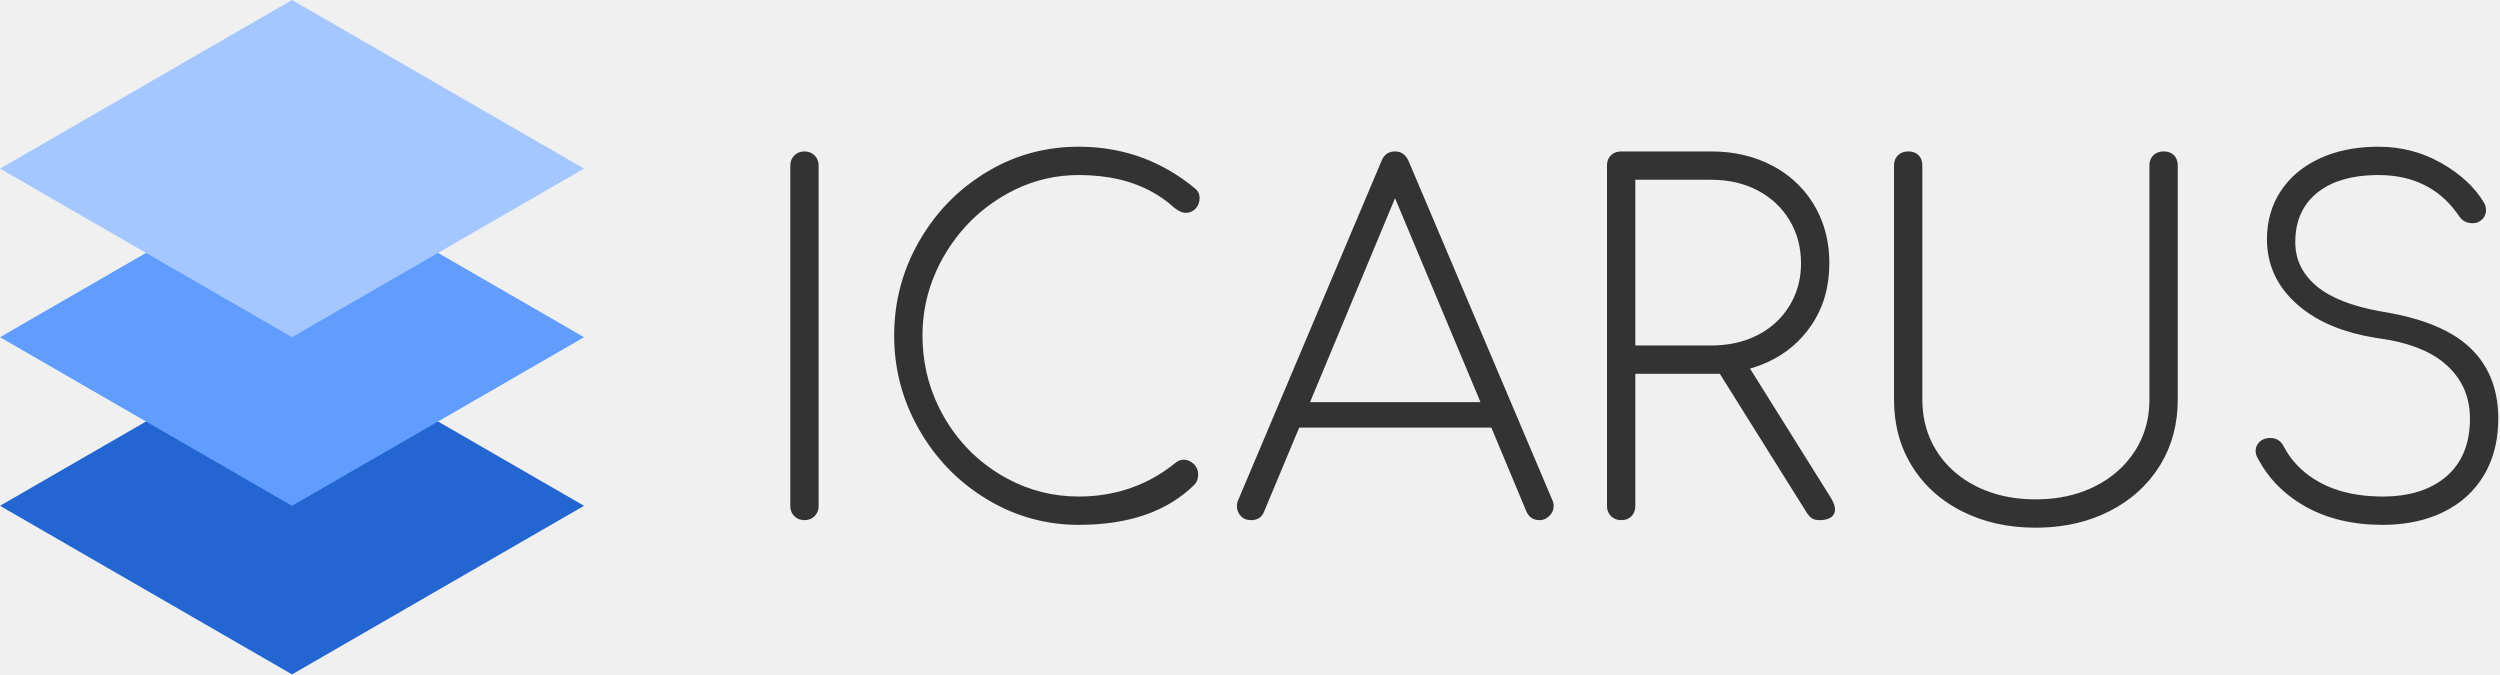
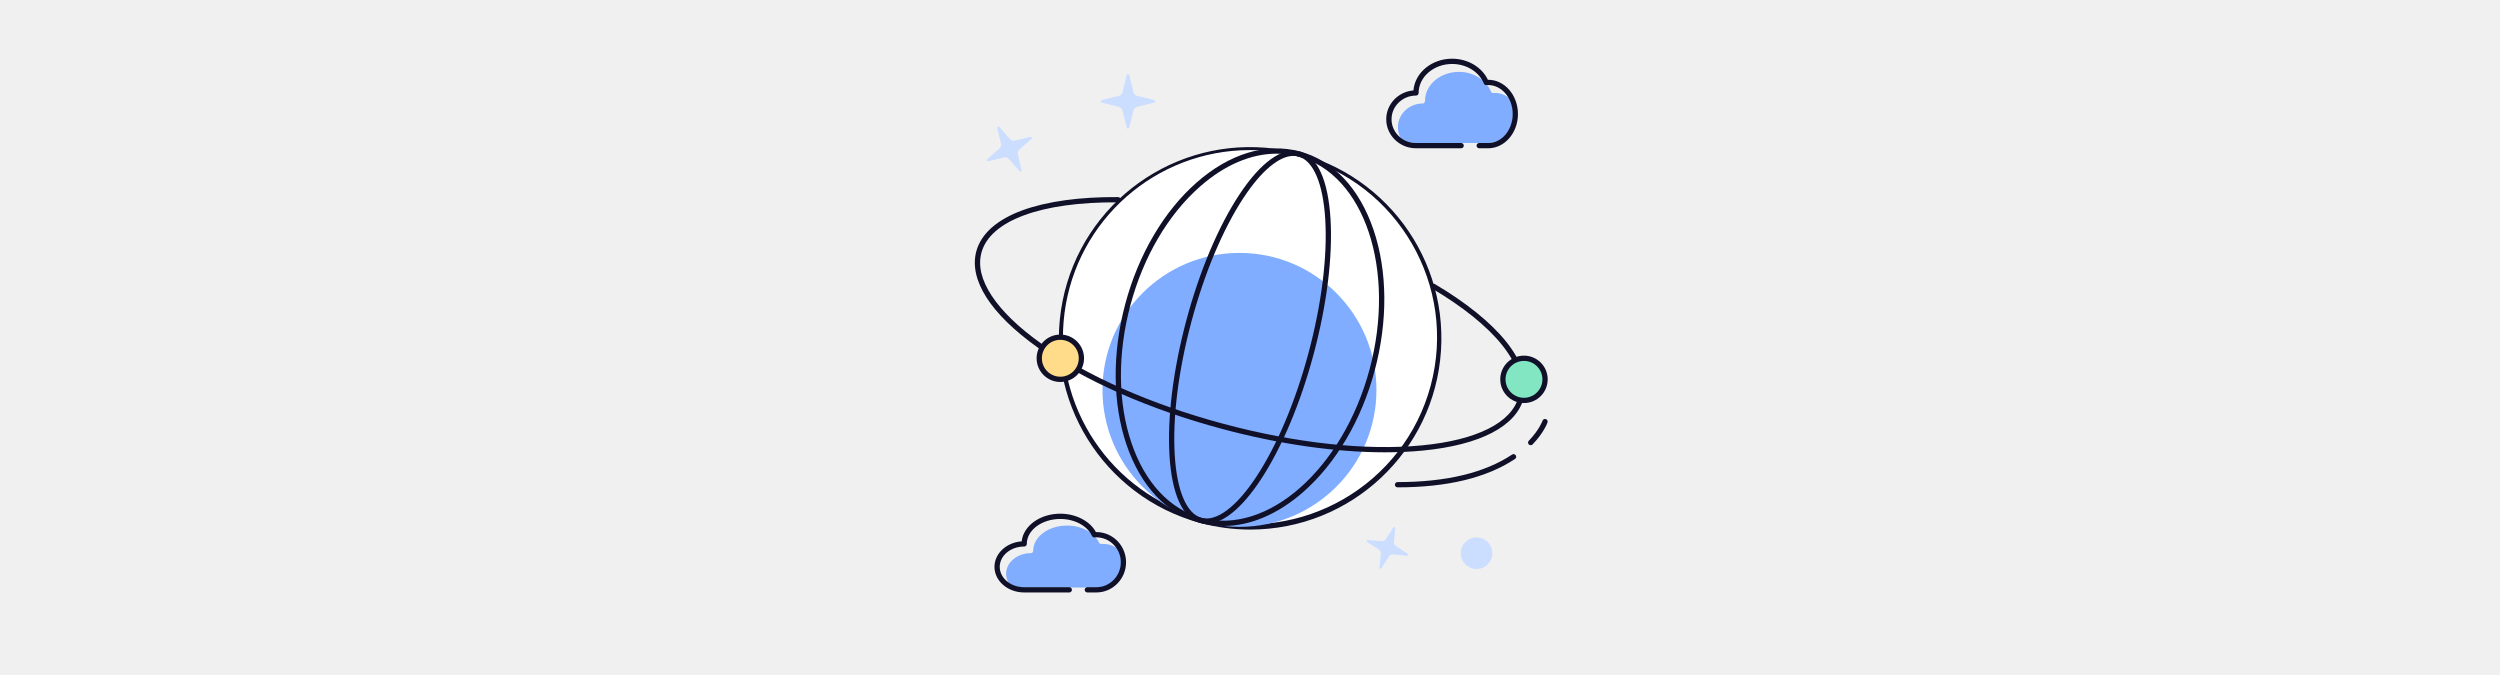
- <svg xmlns="http://www.w3.org/2000/svg" version="1.1" width="949" height="256" viewbox="0 0 949 256">
-   <path fill="#2366d1" d="M110.851 128L221.703 192L110.851 256L0 192Z" />
-   <path fill="#609dff" d="M110.851 64L221.703 128L110.851 192L0 128Z" />
-   <path fill="#a4c7ff" d="M110.851 0L221.703 64L110.851 128L0 64Z" />
-   <g transform="translate(300, 55.695), scale(0.7)" fill="#333">
-     <path d="M 613.888 10.24 L 613.888 137.216 A 60.705 60.705 0 0 0 613.954 140.055 Q 614.553 152.847 620.602 163.316 A 50.135 50.135 0 0 0 621.696 165.12 A 51.598 51.598 0 0 0 624.562 169.185 Q 631.357 177.897 641.762 183.449 A 63.11 63.11 0 0 0 643.456 184.32 A 61.649 61.649 0 0 0 648.369 186.492 Q 659.467 190.833 672.846 191.198 A 90.809 90.809 0 0 0 675.328 191.232 A 90.563 90.563 0 0 0 678.104 191.19 Q 692.78 190.74 704.7 185.489 A 61.259 61.259 0 0 0 707.2 184.32 Q 721.152 177.408 729.088 165.12 A 49.502 49.502 0 0 0 731.322 161.299 Q 736.63 151.203 736.997 139.036 A 60.335 60.335 0 0 0 737.024 137.216 L 737.024 10.24 A 10.857 10.857 0 0 1 737.062 9.315 Q 737.313 6.384 739.2 4.608 A 7.256 7.256 0 0 1 741.925 2.981 Q 743.196 2.56 744.704 2.56 Q 746.956 2.56 748.602 3.369 A 6.472 6.472 0 0 1 750.336 4.608 Q 752.167 6.439 752.361 9.499 A 11.729 11.729 0 0 1 752.384 10.24 L 752.384 137.216 Q 752.384 156.807 743.135 172.194 A 64.077 64.077 0 0 1 742.528 173.184 Q 732.672 188.928 715.136 197.76 Q 698.912 205.931 678.635 206.543 A 109.71 109.71 0 0 1 675.328 206.592 Q 653.056 206.592 635.52 197.76 A 77.835 77.835 0 0 1 632.828 196.338 Q 618.963 188.661 610.337 176.346 A 65.778 65.778 0 0 1 608.256 173.184 Q 598.528 157.44 598.528 137.216 L 598.528 10.24 A 10.857 10.857 0 0 1 598.566 9.315 Q 598.817 6.384 600.704 4.608 A 7.256 7.256 0 0 1 603.429 2.981 Q 604.7 2.56 606.208 2.56 Q 608.46 2.56 610.106 3.369 A 6.472 6.472 0 0 1 611.84 4.608 Q 613.671 6.439 613.865 9.499 A 11.729 11.729 0 0 1 613.888 10.24 Z M 895.488 8.96 A 69.507 69.507 0 0 0 894.88 8.615 Q 879.509 0 861.184 0 A 100.005 100.005 0 0 0 858.79 0.028 Q 842.342 0.422 829.568 6.272 A 61.75 61.75 0 0 0 828.078 6.979 Q 815.456 13.172 808.32 23.936 Q 800.768 35.328 800.768 50.176 Q 800.768 69.697 815.175 83.659 A 59.222 59.222 0 0 0 817.024 85.376 A 60.63 60.63 0 0 0 819.68 87.606 Q 834.727 99.526 859.059 103.529 A 133.91 133.91 0 0 0 861.696 103.936 Q 884.116 107.004 896.419 116.925 A 41.61 41.61 0 0 1 898.432 118.656 A 43.592 43.592 0 0 1 899.28 119.455 Q 910.848 130.653 910.848 147.456 Q 910.848 167.68 898.176 178.688 A 39.281 39.281 0 0 1 893.72 182.034 Q 882.522 189.266 865.531 189.672 A 85.481 85.481 0 0 1 863.488 189.696 A 102.18 102.18 0 0 1 861.3 189.673 Q 845.567 189.336 833.654 184.112 A 55.097 55.097 0 0 1 830.592 182.656 A 56.619 56.619 0 0 1 829.066 181.842 Q 818.274 175.871 811.94 166.114 A 47.528 47.528 0 0 1 809.984 162.816 A 12.115 12.115 0 0 0 809.808 162.46 Q 807.734 158.428 803.571 158.002 A 9.942 9.942 0 0 0 802.56 157.952 A 12.194 12.194 0 0 0 802.217 157.957 Q 798.871 158.051 796.8 160 A 7.449 7.449 0 0 0 796.119 160.731 Q 794.934 162.191 794.688 164.094 A 8.003 8.003 0 0 0 794.624 165.12 A 6.218 6.218 0 0 0 794.708 166.137 Q 794.803 166.708 795.004 167.28 A 7.895 7.895 0 0 0 795.392 168.192 A 65.044 65.044 0 0 0 796.099 169.546 Q 804.091 184.419 819.055 193.615 A 74.4 74.4 0 0 0 821.76 195.2 Q 839.424 205.056 863.488 205.056 Q 879.548 205.056 892.299 199.951 A 62.036 62.036 0 0 0 896.384 198.144 Q 910.592 191.232 918.4 178.176 A 51.186 51.186 0 0 0 920.533 174.225 Q 926.208 162.515 926.208 147.456 A 72.811 72.811 0 0 0 926.178 145.354 Q 925.592 125.061 913.589 111.755 A 49.8 49.8 0 0 0 911.36 109.44 Q 896.512 94.976 864.256 89.6 A 157.882 157.882 0 0 1 862.446 89.288 Q 839.242 85.142 827.904 75.776 A 41.218 41.218 0 0 1 826.977 74.987 Q 816.128 65.472 816.128 51.712 A 49.293 49.293 0 0 1 816.128 51.578 Q 816.175 34.522 828.032 24.96 A 35.234 35.234 0 0 1 828.891 24.289 Q 840.118 15.794 859.213 15.381 A 91.194 91.194 0 0 1 861.184 15.36 A 73.044 73.044 0 0 1 862.037 15.365 Q 888.747 15.677 903.514 35.593 A 59.37 59.37 0 0 1 904.96 37.632 Q 907.22 41.022 911.076 41.419 A 10.261 10.261 0 0 0 912.128 41.472 A 14.543 14.543 0 0 0 912.743 41.459 Q 914.336 41.392 915.2 40.96 A 10.655 10.655 0 0 0 915.336 40.891 Q 916.348 40.366 917.135 39.681 A 7.607 7.607 0 0 0 918.4 38.272 Q 919.197 37.122 919.442 35.787 A 6.761 6.761 0 0 0 919.552 34.56 Q 919.552 32.256 918.528 30.464 Q 911.104 17.92 895.488 8.96 Z M 160.311 0.068 A 110.648 110.648 0 0 0 156.416 0 Q 131.565 0 110.402 11.483 A 99.343 99.343 0 0 0 106.112 13.952 A 109.009 109.009 0 0 0 104.543 14.926 Q 84.677 27.489 72.14 47.479 A 111.393 111.393 0 0 0 69.76 51.456 Q 56.32 75.008 56.32 102.4 Q 56.32 127.331 67.56 149.187 A 107.592 107.592 0 0 0 69.888 153.472 Q 83.456 177.152 106.496 191.104 A 103.444 103.444 0 0 0 108.082 192.045 Q 130.459 205.056 156.416 205.056 Q 197.376 205.056 219.392 183.04 Q 220.918 181.296 221.145 178.624 A 11.364 11.364 0 0 0 221.184 177.664 Q 221.184 174.906 219.514 172.852 A 8.614 8.614 0 0 0 218.752 172.032 A 10.501 10.501 0 0 0 218.638 171.925 Q 216.248 169.728 213.248 169.728 A 6.244 6.244 0 0 0 211.549 169.961 Q 210.906 170.141 210.291 170.463 A 7.508 7.508 0 0 0 209.408 171.008 Q 186.624 189.696 156.416 189.696 Q 135.765 189.696 117.743 180.022 A 87.237 87.237 0 0 1 114.048 177.92 Q 94.464 166.144 83.072 146.048 Q 72.704 127.758 71.772 106.604 A 95.549 95.549 0 0 1 71.68 102.4 Q 71.68 79.616 83.2 59.52 A 97.348 97.348 0 0 1 83.35 59.26 Q 94.847 39.346 114.304 27.392 A 88.056 88.056 0 0 1 117.155 25.713 Q 133.663 16.406 152.218 15.466 A 82.911 82.911 0 0 1 156.416 15.36 A 117.212 117.212 0 0 1 156.817 15.361 Q 180.184 15.441 196.829 24.848 A 63.01 63.01 0 0 1 207.872 32.768 A 23.034 23.034 0 0 0 208.339 33.158 Q 211.641 35.84 214.272 35.84 A 9.974 9.974 0 0 0 214.911 35.82 Q 217.343 35.664 219.009 34.296 A 6.873 6.873 0 0 0 219.904 33.408 A 9.994 9.994 0 0 0 220.133 33.126 Q 221.952 30.799 221.952 27.904 A 8.988 8.988 0 0 0 221.929 27.259 Q 221.724 24.398 219.648 22.784 A 110.881 110.881 0 0 0 219.543 22.697 Q 193.686 1.244 160.311 0.068 Z M 551.168 198.4 L 504.064 123.136 L 499.456 123.136 L 458.24 123.136 L 458.24 194.816 Q 458.24 198.144 456.192 200.32 Q 454.232 202.403 450.865 202.492 A 11.487 11.487 0 0 1 450.56 202.496 Q 447.452 202.496 445.349 200.598 A 7.871 7.871 0 0 1 445.056 200.32 A 7.525 7.525 0 0 1 444.182 199.275 Q 442.889 197.403 442.88 194.85 A 10.179 10.179 0 0 1 442.88 194.816 L 442.88 10.24 A 10.857 10.857 0 0 1 442.918 9.315 Q 443.169 6.384 445.056 4.608 A 7.256 7.256 0 0 1 447.781 2.981 Q 449.052 2.56 450.56 2.56 L 499.456 2.56 Q 517.888 2.56 532.48 10.24 Q 545.954 17.332 553.971 29.662 A 58.968 58.968 0 0 1 555.264 31.744 A 56.737 56.737 0 0 1 560.414 43.13 Q 563.456 52.468 563.456 63.232 Q 563.456 82.2 553.946 96.465 A 56.692 56.692 0 0 1 551.808 99.456 A 58.849 58.849 0 0 1 549.212 102.618 Q 538.621 114.637 522.253 119.779 A 72.195 72.195 0 0 1 520.448 120.32 L 564.48 190.72 Q 566.528 194.304 566.528 196.608 A 6.599 6.599 0 0 1 566.478 197.436 Q 566.253 199.208 565.035 200.395 A 5.625 5.625 0 0 1 564.352 200.96 A 6.473 6.473 0 0 1 563.547 201.443 Q 561.472 202.496 558.08 202.496 Q 555.751 202.496 554.27 201.649 A 4.911 4.911 0 0 1 553.984 201.472 Q 552.654 200.585 551.515 198.93 A 14.447 14.447 0 0 1 551.168 198.4 Z M 399.104 197.632 L 380.16 152.32 L 275.968 152.32 L 257.024 197.632 Q 255.324 202.248 250.396 202.483 A 11.297 11.297 0 0 1 249.856 202.496 A 10.258 10.258 0 0 1 248.931 202.455 Q 246.143 202.203 244.4 200.383 A 6.997 6.997 0 0 1 244.224 200.192 A 8.678 8.678 0 0 1 243.477 199.224 Q 242.176 197.264 242.176 194.816 A 7.805 7.805 0 0 1 242.282 193.521 A 7.181 7.181 0 0 1 242.944 191.488 L 320.512 7.936 A 12.196 12.196 0 0 1 320.852 7.129 Q 322.805 2.936 327.14 2.591 A 10.038 10.038 0 0 1 327.936 2.56 A 9.004 9.004 0 0 1 328.947 2.615 Q 333.29 3.106 335.36 7.936 L 413.184 191.488 Q 413.952 193.024 413.952 194.816 A 7.64 7.64 0 0 1 413.846 196.101 Q 413.457 198.383 411.648 200.192 A 9.044 9.044 0 0 1 410.871 200.886 Q 409.083 202.303 406.879 202.473 A 7.908 7.908 0 0 1 406.272 202.496 A 9.93 9.93 0 0 1 405.339 202.453 Q 400.96 202.04 399.104 197.632 Z M 15.36 10.24 L 15.36 194.816 Q 15.36 197.924 13.462 200.027 A 7.871 7.871 0 0 1 13.184 200.32 A 7.525 7.525 0 0 1 12.139 201.194 Q 10.267 202.487 7.714 202.496 A 10.179 10.179 0 0 1 7.68 202.496 Q 4.572 202.496 2.469 200.598 A 7.871 7.871 0 0 1 2.176 200.32 A 7.525 7.525 0 0 1 1.302 199.275 Q 0.009 197.403 0 194.85 A 10.179 10.179 0 0 1 0 194.816 L 0 10.24 Q 0 7.132 1.898 5.029 A 7.871 7.871 0 0 1 2.176 4.736 A 7.525 7.525 0 0 1 3.221 3.862 Q 5.093 2.569 7.646 2.56 A 10.179 10.179 0 0 1 7.68 2.56 Q 10.788 2.56 12.891 4.458 A 7.871 7.871 0 0 1 13.184 4.736 A 7.525 7.525 0 0 1 14.058 5.781 Q 15.351 7.653 15.36 10.206 A 10.179 10.179 0 0 1 15.36 10.24 Z M 281.856 138.496 L 374.272 138.496 L 327.936 27.904 L 281.856 138.496 Z M 458.24 107.776 L 499.456 107.776 Q 510.418 107.776 519.519 104.362 A 48.175 48.175 0 0 0 524.544 102.144 A 47.471 47.471 0 0 0 527.059 100.761 Q 534.75 96.219 539.878 89.183 A 43.678 43.678 0 0 0 541.824 86.272 Q 547.436 77.109 548.027 65.896 A 50.673 50.673 0 0 0 548.096 63.232 Q 548.096 50.176 541.824 39.808 Q 535.552 29.44 524.544 23.68 Q 513.536 17.92 499.456 17.92 L 458.24 17.92 L 458.24 107.776 Z" vector-effect="non-scaling-stroke" />
+ <svg xmlns="http://www.w3.org/2000/svg" viewBox="0 0 1024 1024" width="949" height="256">
+   <defs>
+     <style>
+         .cls-1{fill:none;}.cls-2{fill:#ccdeff;}.cls-3{fill:#80adff;}.cls-4{fill:#101129;}.cls-5{fill:#fff;}.cls-6{fill:#81e6c1;}.cls-7{fill:#ffdc8a;}
+     </style>
+   </defs>
+   <g id="图层_2">
+     <g id="缺省页">
+       <g id="找不到页面">
+         <rect height="1024" width="1024" class="cls-1" />
+         <path d="M328.66,114,335,139.7a8,8,0,0,0,5.85,5.85l25.74,6.35a2,2,0,0,1,0,3.88l-25.74,6.34A8,8,0,0,0,335,168l-6.34,25.74a2,2,0,0,1-3.89,0L318.43,168a8,8,0,0,0-5.86-5.86l-25.74-6.34a2,2,0,0,1,0-3.88l25.74-6.35a8,8,0,0,0,5.86-5.85L324.77,114A2,2,0,0,1,328.66,114Z" class="cls-2" />
+         <path d="M732.62,801.94l-2,21.28a6.46,6.46,0,0,0,2.92,6l17.93,11.62a1.61,1.61,0,0,1-1,2.95l-21.28-1.94a6.46,6.46,0,0,0-6,2.91l-11.61,17.93a1.61,1.61,0,0,1-3-1l2-21.28a6.43,6.43,0,0,0-2.91-6l-17.93-11.62a1.61,1.61,0,0,1,1-2.95l21.27,1.95a6.47,6.47,0,0,0,6-2.92l11.62-17.93A1.61,1.61,0,0,1,732.62,801.94Z" class="cls-2" />
+         <path d="M131.36,192.69l16.13,18.46a7.39,7.39,0,0,0,7.29,2.32l23.84-5.7a1.85,1.85,0,0,1,1.64,3.19l-18.45,16.13a7.39,7.39,0,0,0-2.33,7.29l5.71,23.83a1.85,1.85,0,0,1-3.19,1.65l-16.13-18.45a7.4,7.4,0,0,0-7.29-2.33l-23.84,5.7a1.85,1.85,0,0,1-1.65-3.19l18.46-16.13a7.41,7.41,0,0,0,2.33-7.29l-5.71-23.83A1.85,1.85,0,0,1,131.36,192.69Z" class="cls-2" />
+         <circle r="24" cy="840" cx="856" class="cls-2" />
+         <path d="M278.71,892.1c20.78,0,37.68-17.21,37.68-38.36A38.58,38.58,0,0,0,310,832.37a37,37,0,0,0-21-6.52c-.85,0-1.75,0-2.82.11a3.4,3.4,0,0,1-3.36-2,35.37,35.37,0,0,0-5.58-8.54l-1.34.08a3.4,3.4,0,0,1-3.36-2,34,34,0,0,0-2.68-4.77C260.48,802,247.8,798,234.18,798c-28.33,0-51.38,17.21-51.38,38.36a3.45,3.45,0,0,1-3.42,3.48c-20.78,0-37.68,14.08-37.68,31.39a27.08,27.08,0,0,0,4.06,14.15,42.5,42.5,0,0,0,23.34,6.77Z" class="cls-3" />
+         <path d="M278.71,899.59H265a4,4,0,1,1,0-8h13.7c20.46,0,37.1-17,37.1-37.85s-16.64-37.84-37.1-37.84c-.83,0-1.71,0-2.77.11a4,4,0,0,1-3.94-2.32C265,798.33,245.63,788,223.91,788c-28,0-50.81,17-50.81,37.85a4,4,0,0,1-4,4c-20.46,0-37.1,13.84-37.1,30.87s16.64,30.87,37.1,30.87h68.51a4,4,0,0,1,0,8H169.1c-24.87,0-45.1-17.44-45.1-38.87,0-20.34,18.21-37.07,41.31-38.74,2.52-23.48,27.84-42,58.6-42,23.66,0,45,11.11,54.13,27.9h.67c24.87,0,45.1,20.56,45.1,45.84S303.58,899.59,278.71,899.59Z" class="cls-4" />
+         <path d="M873.73,217.13c20.79,0,37.71-19.74,37.71-44A49.13,49.13,0,0,0,905,148.61a33.87,33.87,0,0,0-21-7.48c-.85,0-1.74,0-2.82.14a3.39,3.39,0,0,1-3.36-2.3,42.07,42.07,0,0,0-5.58-9.8l-1.35.1a3.39,3.39,0,0,1-3.36-2.3,42,42,0,0,0-2.68-5.47,56.18,56.18,0,0,0-35.71-12.37c-28.35,0-51.42,19.74-51.42,44a3.75,3.75,0,0,1-3.43,4c-20.8,0-37.72,16.15-37.72,36a34.5,34.5,0,0,0,4.07,16.23A38.64,38.64,0,0,0,764,217.13Z" class="cls-3" />
+         <path d="M873.73,225.13H860a4,4,0,0,1,0-8h13.72c20.48,0,37.14-19.74,37.14-44s-16.66-44-37.14-44c-.82,0-1.69,0-2.74.13a4,4,0,0,1-4-2.5c-7.09-17.72-26.41-29.63-48.07-29.63-28,0-50.86,19.74-50.86,44a4,4,0,0,1-4,4c-20.48,0-37.14,16.15-37.14,36s16.66,36,37.14,36h68.57a4,4,0,0,1,0,8H764c-24.89,0-45.14-19.74-45.14-44,0-23,18.2-41.94,41.3-43.84,2.23-26.89,27.71-48.16,58.7-48.16,23.82,0,45.26,12.75,54.34,32h.52c24.89,0,45.14,23.33,45.14,52S898.62,225.13,873.73,225.13Z" class="cls-4" />
+         <circle r="288" cy="512" cx="512" class="cls-5" />
+         <path d="M512.47,804.12a293.68,293.68,0,0,1-76.05-10.07,290.38,290.38,0,1,1,76.05,10.07Zm-.93-576.24a284.06,284.06,0,0,0-73,558.44c151.26,40.53,307.29-49.55,347.82-200.82l3.87,1-3.87-1c40.53-151.26-49.55-307.29-200.82-347.82A285.37,285.37,0,0,0,511.54,227.88Z" class="cls-4" />
+         <circle r="208" cy="592" cx="496" class="cls-3" />
+         <path d="M446.07,795.31a37.2,37.2,0,0,1-9.65-1.26c-26.56-7.12-43.14-43.58-46.69-102.67-3.46-57.66,5.66-130.55,25.68-205.26S464,343.72,495.8,295.52c32.62-49.4,65.21-72.69,91.78-65.57s43.14,43.58,46.69,102.67c3.46,57.66-5.66,130.55-25.68,205.26S560,680.28,528.2,728.48C499.43,772.05,470.68,795.31,446.07,795.31ZM578,236.71c-21.6,0-48.62,22.46-75.53,63.22-31.37,47.5-59.54,114.36-79.35,188.26S394.31,634.08,397.72,690.9c3.27,54.58,18.14,89.36,40.78,95.42s52.9-16.62,83-62.25c31.37-47.5,59.54-114.36,79.35-188.26s28.82-145.89,25.41-202.71c-3.27-54.58-18.14-89.36-40.78-95.42A28.65,28.65,0,0,0,578,236.71Z" class="cls-4" />
+         <path d="M471.66,798.67a136,136,0,0,1-35.24-4.62c-50.87-13.63-90.66-56-112.06-119.2-21.19-62.67-21.79-138.52-1.68-213.58s58.55-140.45,108.25-184.12c50.14-44.07,105.77-60.83,156.65-47.2s90.66,56,112.06,119.2c21.19,62.67,21.79,138.52,1.68,213.58h0c-20.11,75.06-58.56,140.45-108.25,184.12C554.3,780.92,512.25,798.67,471.66,798.67Zm80.72-565.33c-38.66,0-78.9,17.07-116.17,49.82-48.52,42.64-86.1,106.63-105.8,180.18s-19.17,147.76,1.53,209c20.51,60.62,58.35,101.12,106.56,114,100.12,26.83,214.56-74.4,255.09-225.66l3.87,1-3.87-1c40.53-151.26-8-296.15-108.09-323A127.28,127.28,0,0,0,552.38,233.34Z" class="cls-4" />
+         <path d="M717,686.8c-74.56,0-160.3-12.2-247.41-35.54-110.43-29.59-210-73.57-280.3-123.84-71.41-51-104.39-102.81-92.88-145.77,7.15-26.69,31.52-48.3,70.47-62.49,36.92-13.45,87-20.34,144.77-19.91a4,4,0,0,1,0,8h0c-116.86-.89-194.39,27.73-207.45,76.47-5.27,19.69,0,41.73,15.73,65.52,15.54,23.53,40.46,47.65,74.07,71.67,69.57,49.73,168.2,93.27,277.72,122.62s216.7,41,301.82,32.67c41.12-4,74.75-12.42,100-25,25.5-12.75,41.1-29.2,46.38-48.89,6.3-23.53-2.33-50.13-25.66-79.06-22.77-28.24-59.27-57.62-105.56-85a4,4,0,1,1,4.07-6.88c47.1,27.83,84.35,57.86,107.72,86.84,25,31,34.16,60,27.16,86.15-11.52,43-66,71.31-153.32,79.81C756.1,685.93,737,686.8,717,686.8Z" class="cls-4" />
+         <circle r="32" cy="576" cx="928" class="cls-6" />
+         <path d="M928,612a36,36,0,1,1,36-36A36,36,0,0,1,928,612Zm0-64a28,28,0,1,0,28,28A28,28,0,0,0,928,548Z" class="cls-4" />
+         <circle r="32" cy="544" cx="224" class="cls-7" />
+         <path d="M224,580a36,36,0,1,1,36-36A36,36,0,0,1,224,580Zm0-64a28,28,0,1,0,28,28A28,28,0,0,0,224,516Z" class="cls-4" />
+         <path d="M736,740a4,4,0,0,1,0-8c73.72,0,132.19-14,173.79-41.68a4,4,0,1,1,4.42,6.66C871.28,725.53,811.32,740,736,740Z" class="cls-4" />
+         <path d="M938.21,676a4,4,0,0,1-2.88-6.78c16.06-16.65,20.83-30.36,20.88-30.5a4,4,0,0,1,7.58,2.54c-.2.63-5.27,15.45-22.7,33.52A4,4,0,0,1,938.21,676Z" class="cls-4" />
+       </g>
+     </g>
  </g>
</svg>
